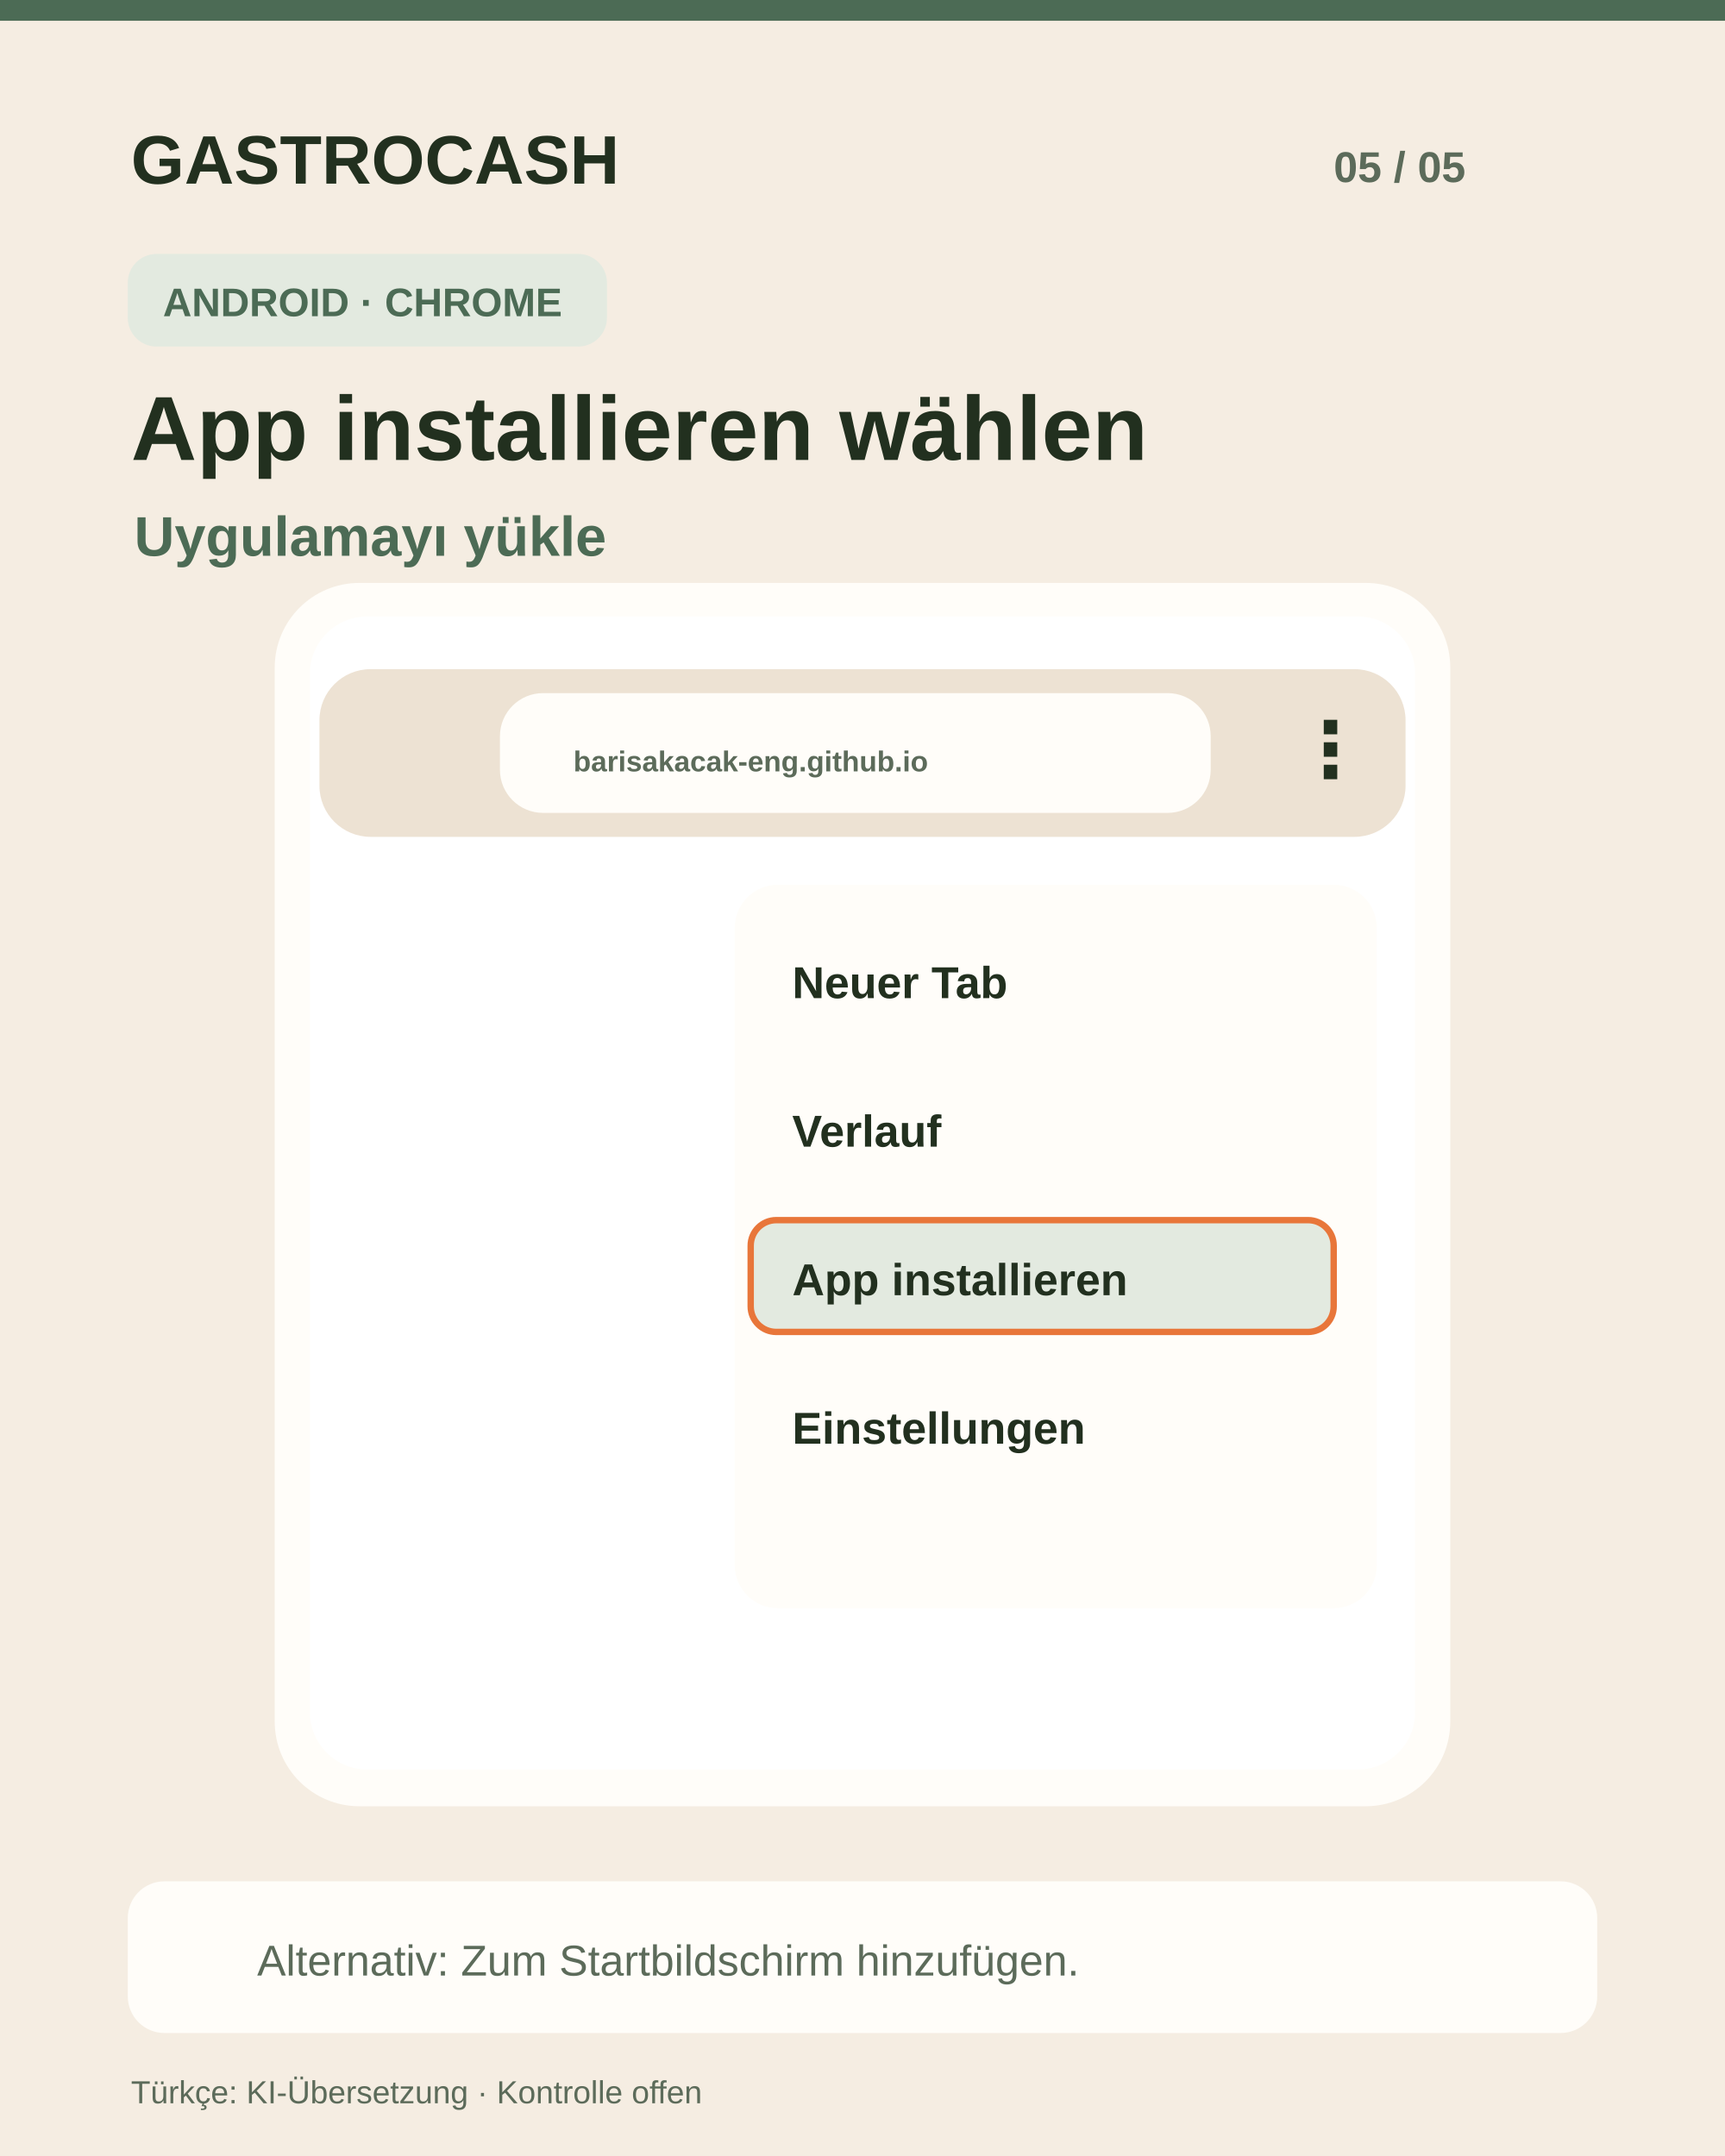
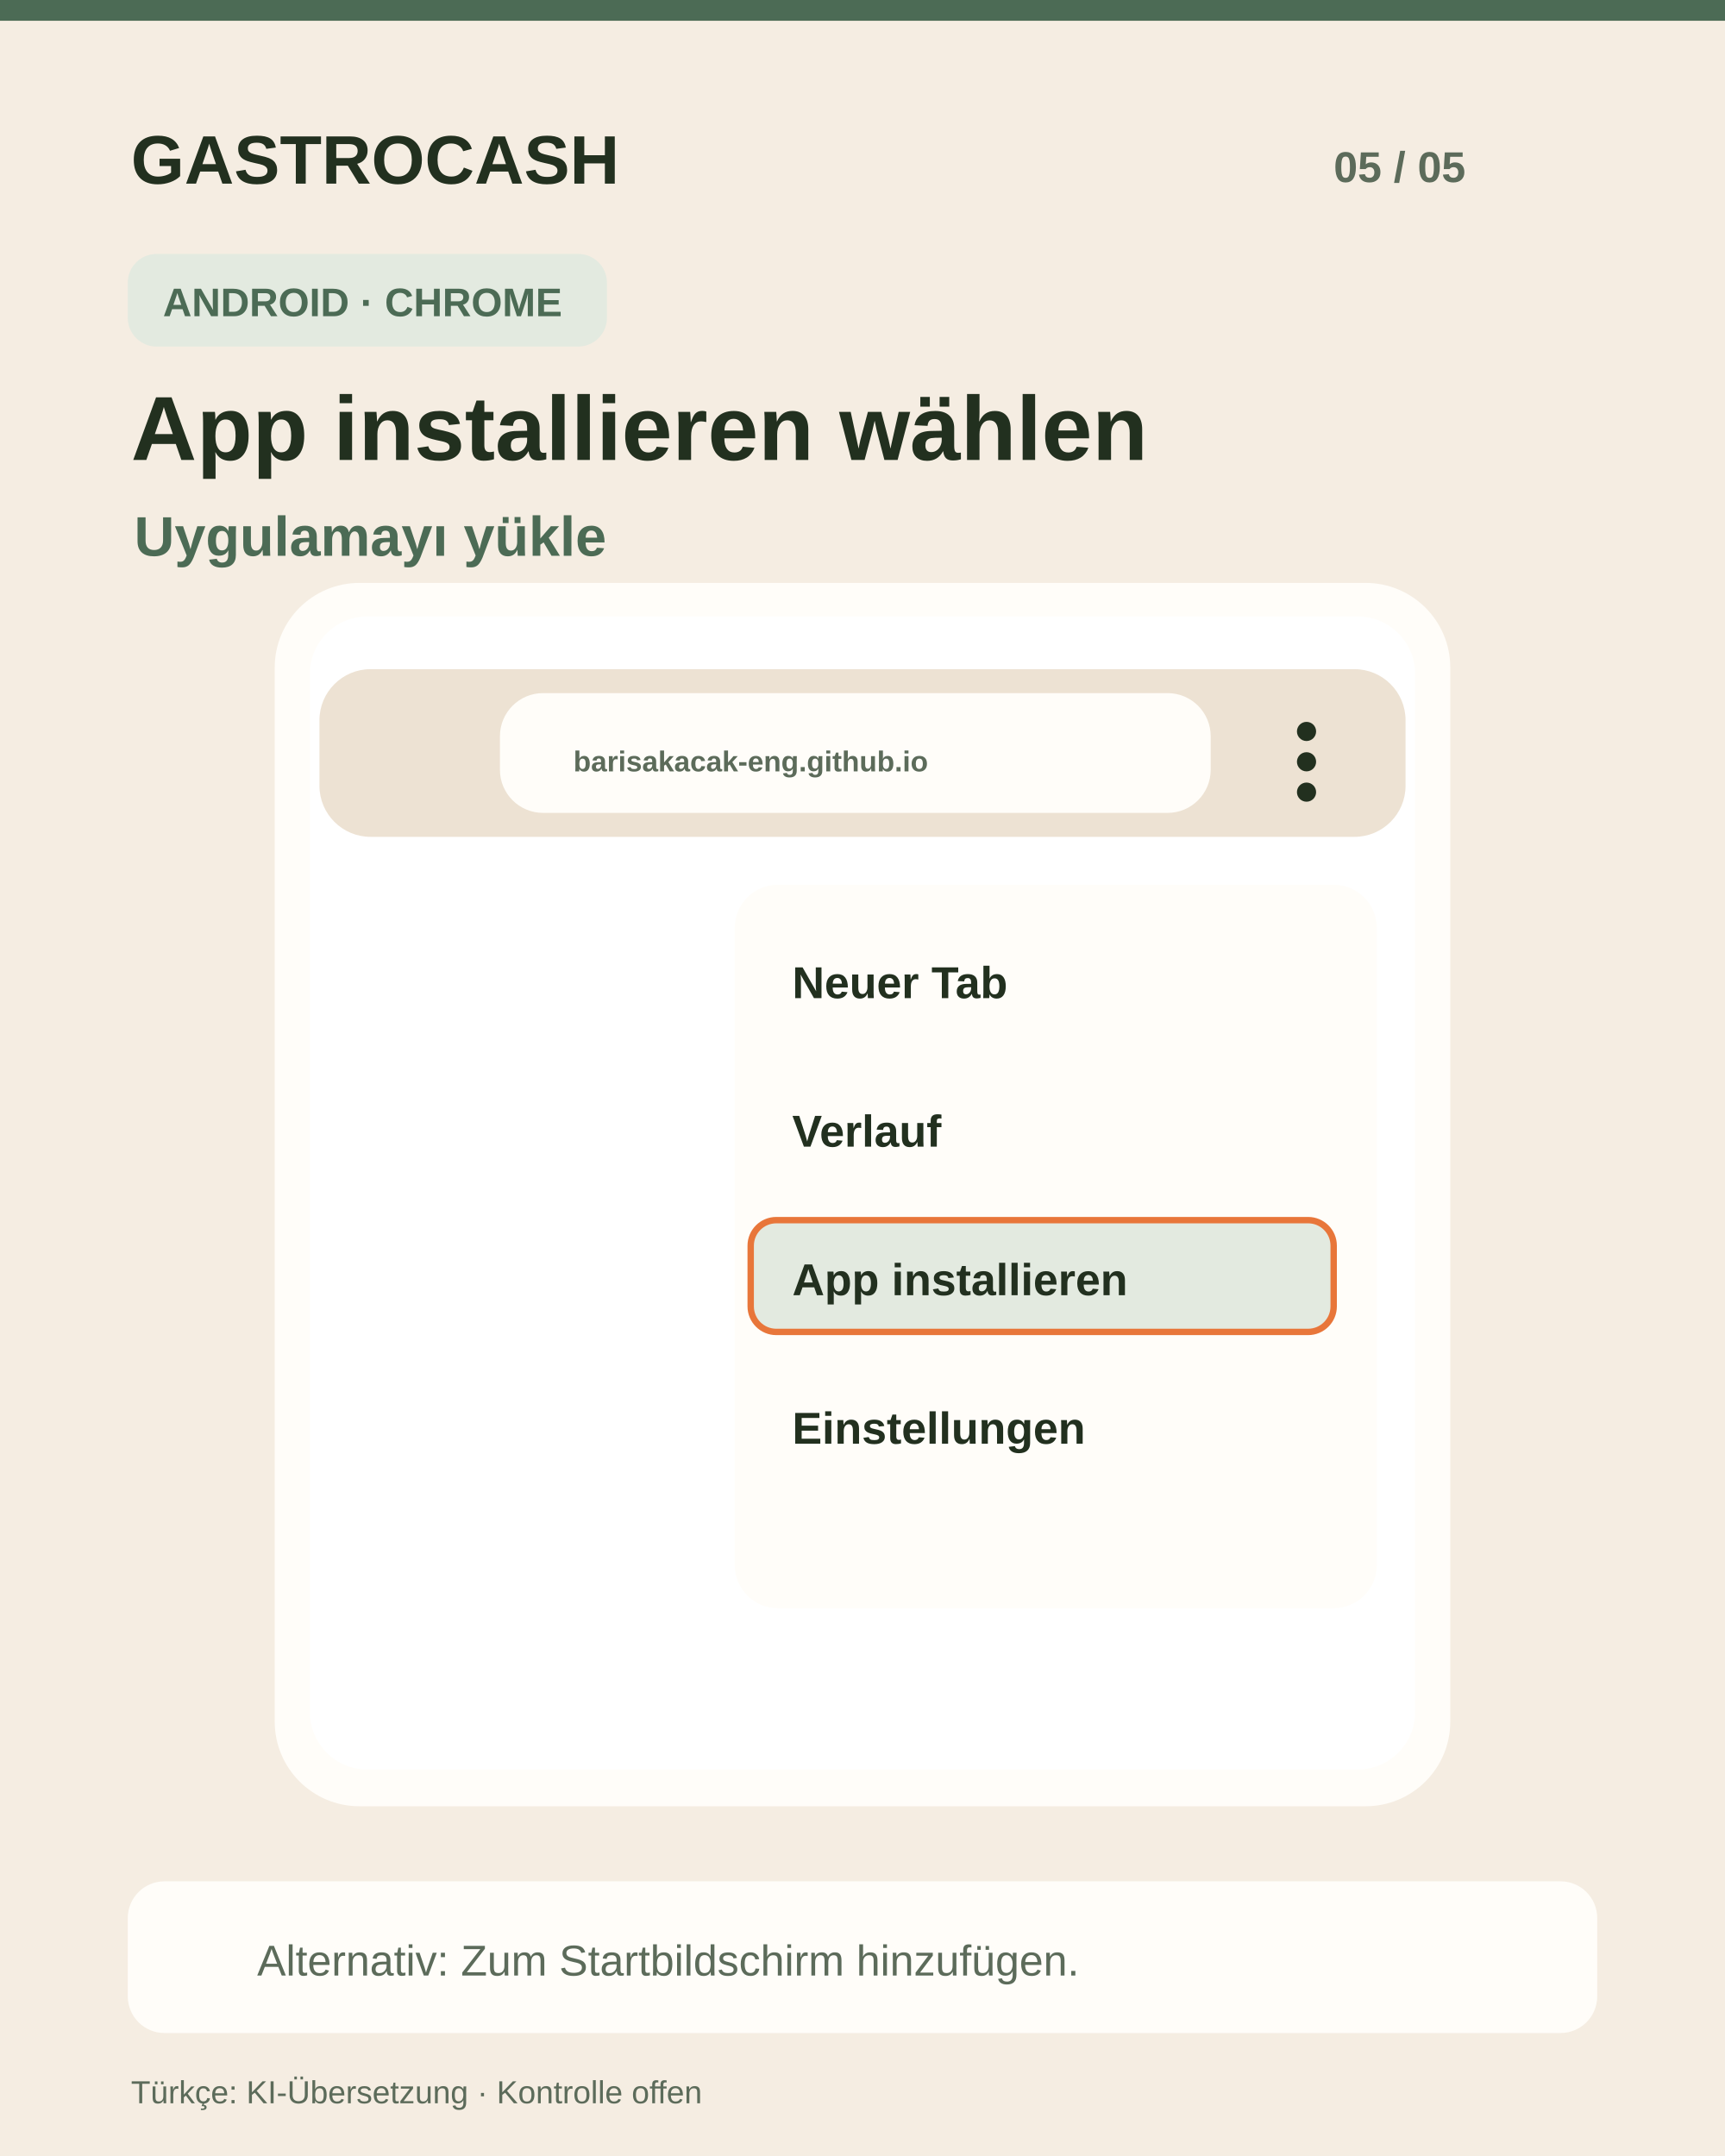
<svg xmlns="http://www.w3.org/2000/svg" width="1080" height="1350" viewBox="0 0 1080 1350">
  <rect x="0" y="0" width="1080" height="1350" rx="0" fill="#F5EDE2" />
  <rect x="0" y="0" width="1080" height="13" rx="0" fill="#4C6B55" />
  <text x="82" y="115" fill="#22301F" font-size="43" font-family="Arial,sans-serif" font-weight="800">GASTROCASH</text>
  <text x="835" y="114" fill="#5C6B5A" font-size="27" font-family="Arial,sans-serif" font-weight="600">05 / 05</text>
  <rect x="80" y="159" width="300" height="58" rx="18" fill="#E3EAE0" />
  <text x="102" y="198" fill="#4C6B55" font-size="25" font-family="Arial,sans-serif" font-weight="700">ANDROID · CHROME</text>
  <text x="82" y="288" fill="#22301F" font-size="57" font-family="Arial,sans-serif" font-weight="750">App installieren wählen</text>
  <text x="84" y="348" fill="#4C6B55" font-size="35" font-family="Arial,sans-serif" font-weight="600">Uygulamayı yükle</text>
  <rect x="172" y="365" width="736" height="766" rx="53" fill="#FFFDF9" />
  <rect x="194" y="386" width="692" height="722" rx="36" fill="#FFFFFF" />
  <rect x="200" y="419" width="680" height="105" rx="32" fill="#EDE2D3" />
  <rect x="313" y="434" width="445" height="75" rx="27" fill="#FFFDF9" />
  <text x="359" y="483" fill="#5C6B5A" font-size="18" font-family="Arial,sans-serif" font-weight="600">barisakacak-eng.github.io</text>
-   <text x="809" y="486" fill="#22301F" font-size="48" font-family="Arial,sans-serif" font-weight="600">⋮</text>
+   <circle cx="818" cy="458" r="6" fill="#22301F" />
+   <circle cx="818" cy="477" r="6" fill="#22301F" />
+   <circle cx="818" cy="496" r="6" fill="#22301F" />
  <rect x="460" y="554" width="402" height="453" rx="27" fill="#FFFDF9" />
  <text x="496" y="625" fill="#22301F" font-size="28" font-family="Arial,sans-serif" font-weight="650">Neuer Tab</text>
  <text x="496" y="718" fill="#22301F" font-size="28" font-family="Arial,sans-serif" font-weight="650">Verlauf</text>
  <rect x="470" y="764" width="365" height="70" rx="16" fill="#E3EAE0" stroke="#E8763A" stroke-width="4" />
  <text x="496" y="811" fill="#22301F" font-size="28" font-family="Arial,sans-serif" font-weight="650">App installieren</text>
  <text x="496" y="904" fill="#22301F" font-size="28" font-family="Arial,sans-serif" font-weight="650">Einstellungen</text>
  <rect x="80" y="1178" width="920" height="95" rx="23" fill="#FFFDF9" />
  <text x="161" y="1237" fill="#5C6B5A" font-size="27" font-family="Arial,sans-serif" font-weight="500">Alternativ: Zum Startbildschirm hinzufügen.</text>
  <text x="82" y="1317" fill="#5C6B5A" font-size="20" font-family="Arial,sans-serif" font-weight="500">Türkçe: KI-Übersetzung · Kontrolle offen</text>
</svg>
